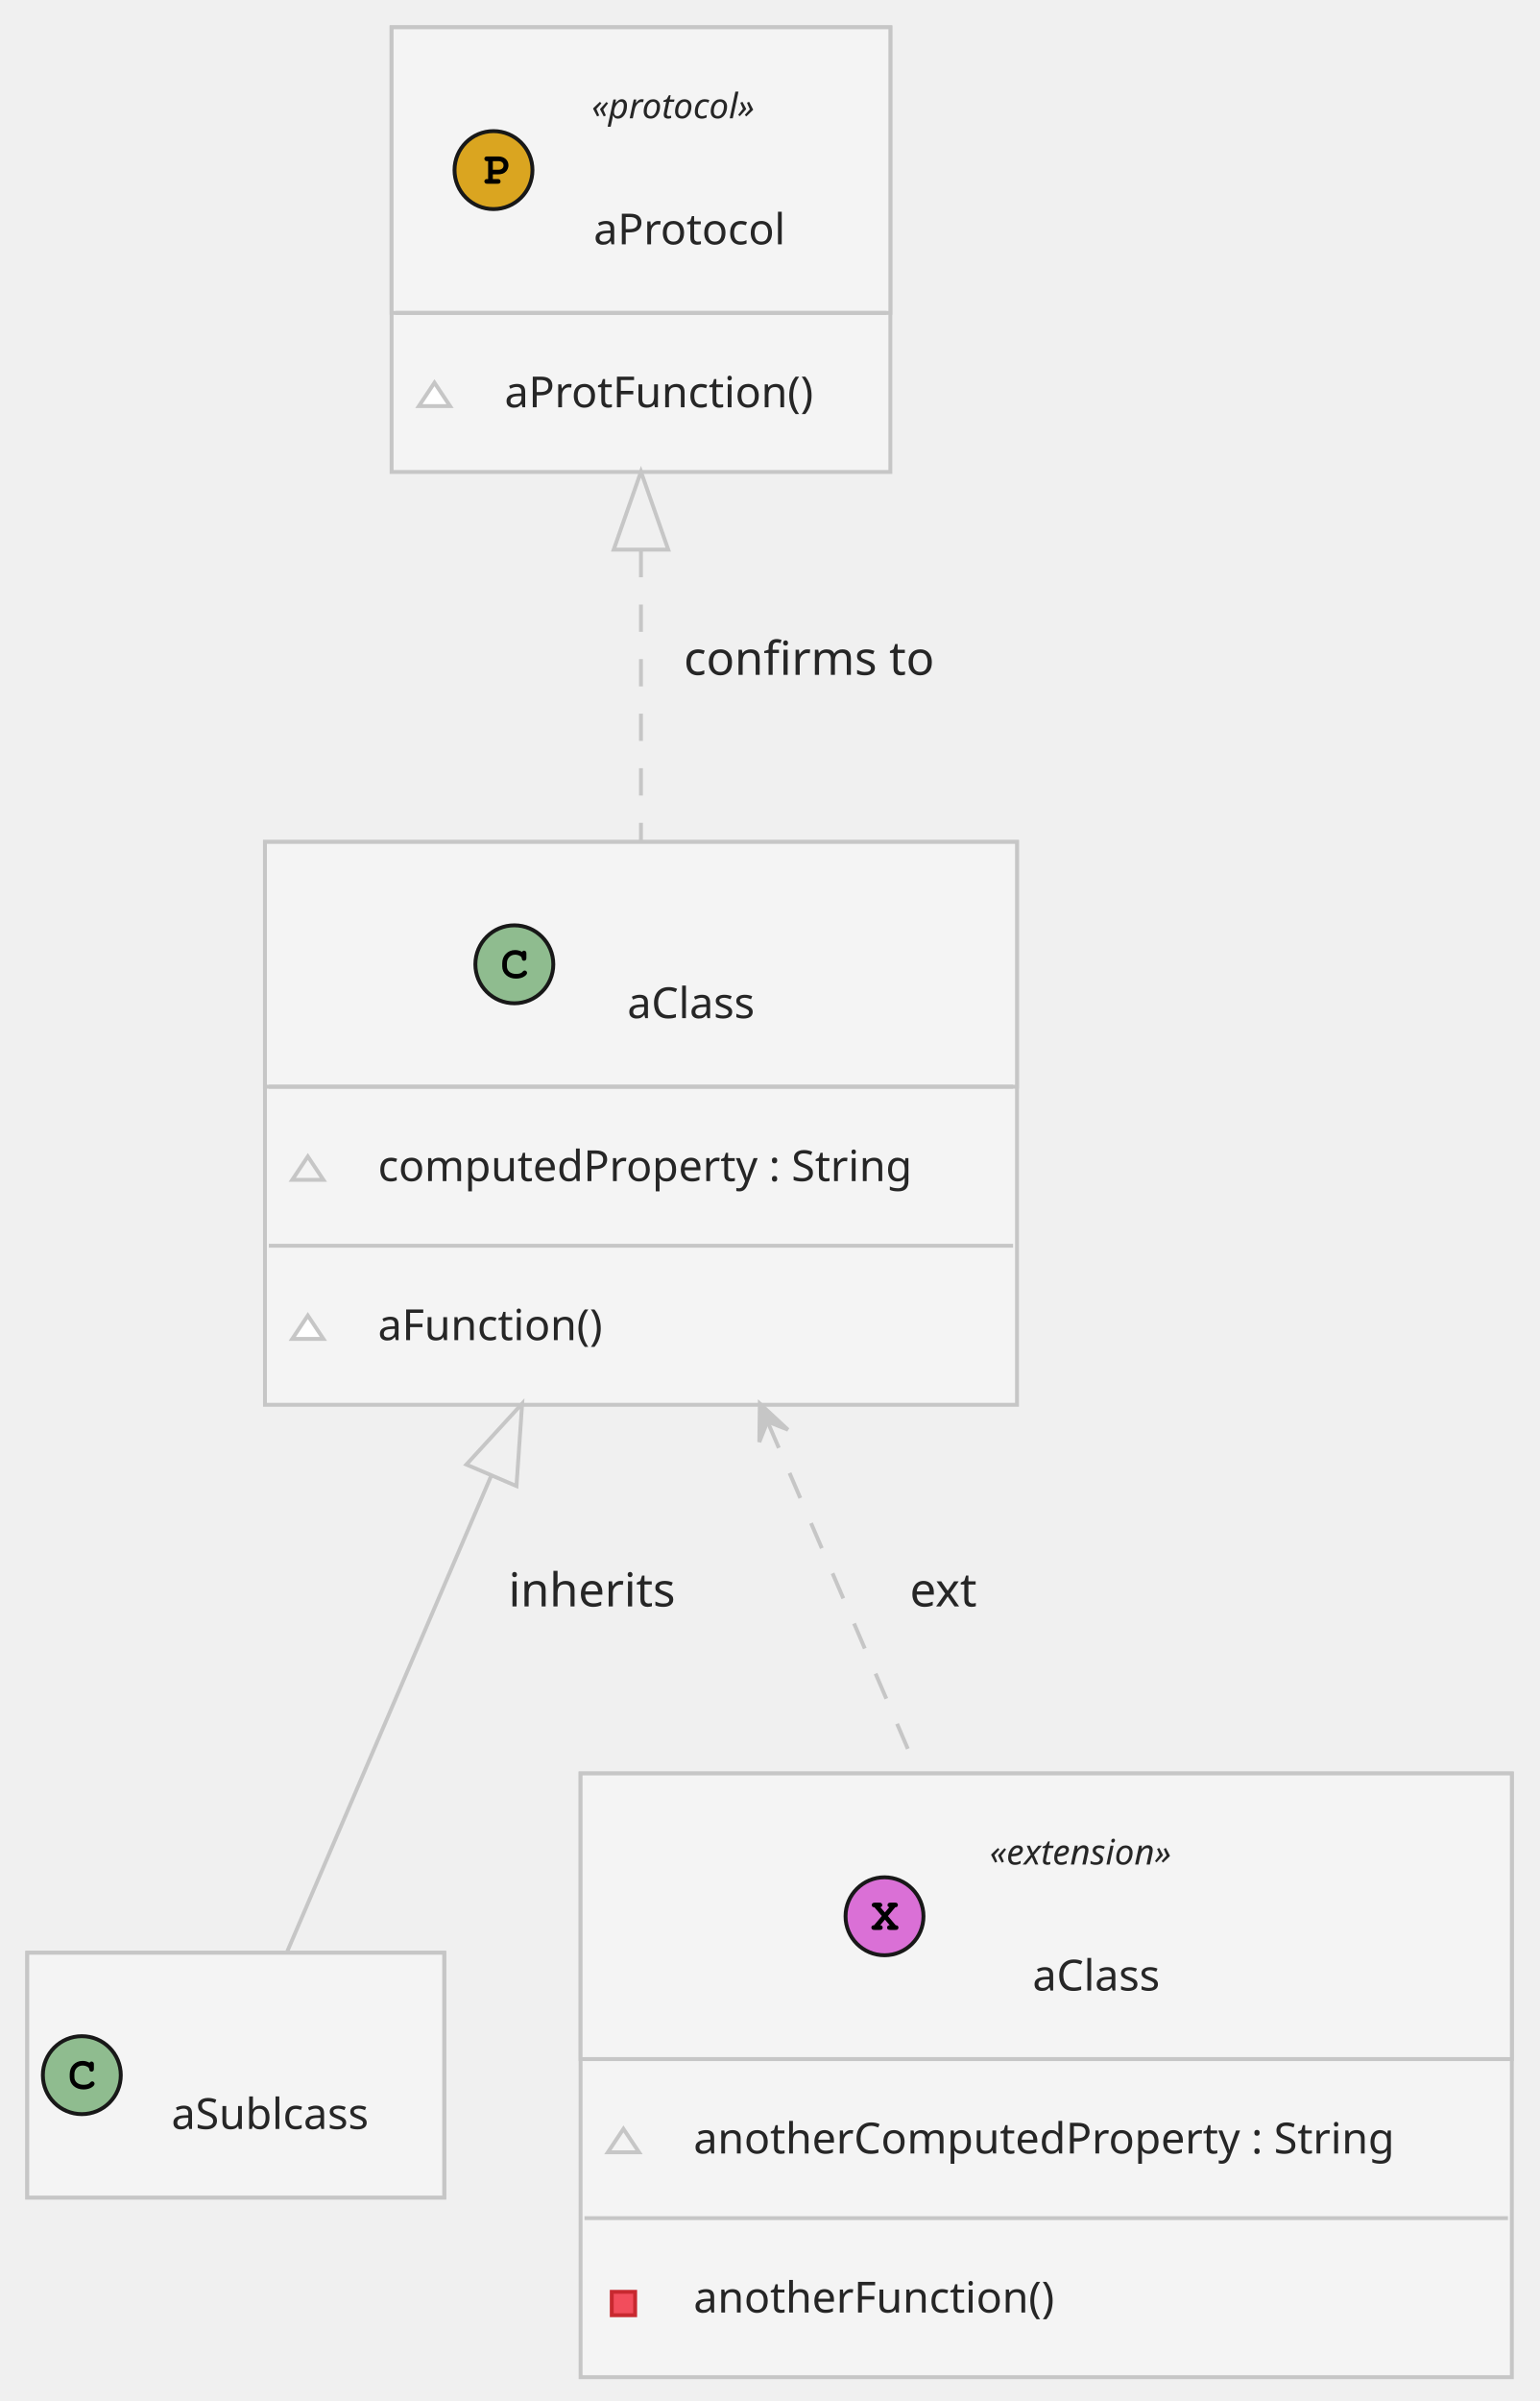
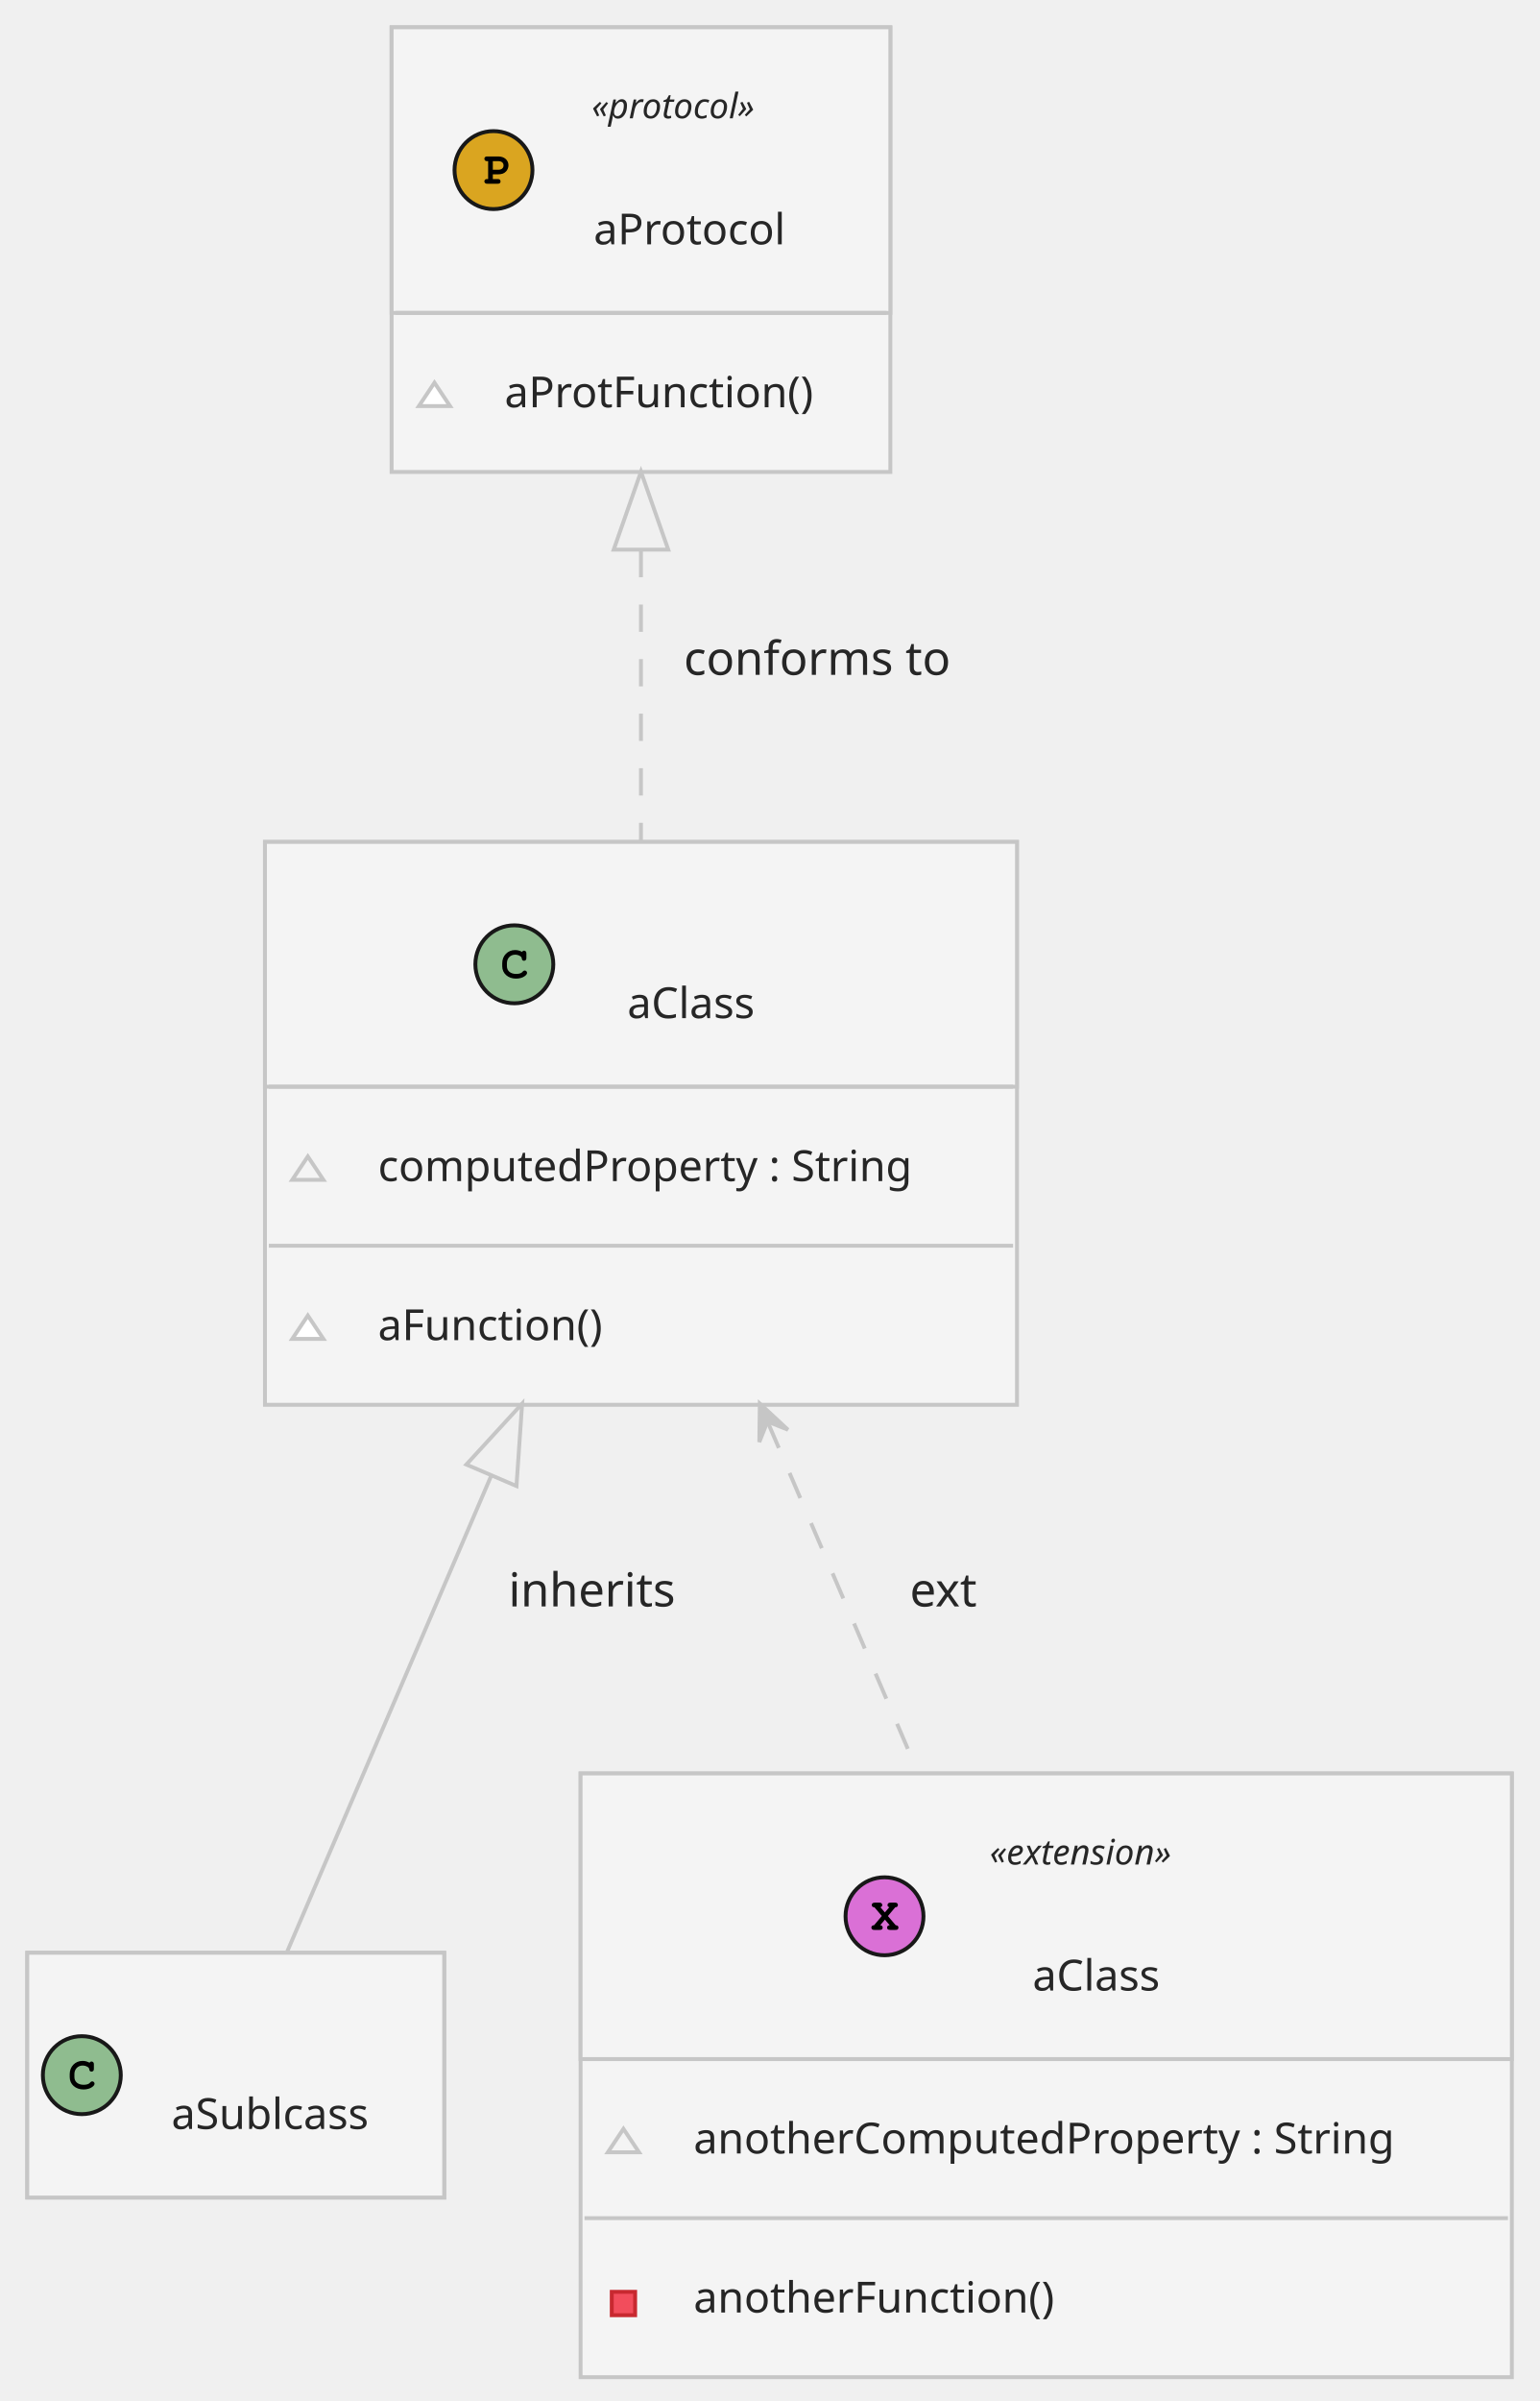
<svg xmlns="http://www.w3.org/2000/svg" contentStyleType="text/css" height="616px" preserveAspectRatio="none" style="width:395px;height:616px;" version="1.1" viewBox="0 0 395 616" width="395px" zoomAndPan="magnify">
  <defs>
    <linearGradient id="g1rngxvgi1s90e0" x1="50%" x2="50%" y1="0%" y2="100%">
      <stop offset="0%" stop-color="#F4F4F4" />
      <stop offset="100%" stop-color="#F4F4F4" />
    </linearGradient>
  </defs>
  <g>
    <g id="elem_aProtocol">
      <rect codeLine="8" fill="url(#g1rngxvgi1s90e0)" height="114.086" id="aProtocol" style="stroke:#C6C6C6;stroke-width:1.0;" width="128" x="100.5" y="7" />
      <rect fill="url(#g1rngxvgi1s90e0)" height="73.281" style="stroke:#C6C6C6;stroke-width:1.0;" width="128" x="100.5" y="7" />
      <ellipse cx="126.65" cy="43.641" fill="#DAA520" rx="10" ry="10" style="stroke:#181818;stroke-width:1.0;" />
      <path d="M126.478,44.734 L127.65,44.734 C128.775,44.734 129.369,44.531 129.9,43.953 C130.275,43.531 130.494,42.969 130.494,42.406 C130.494,41.078 129.416,40.141 127.9,40.141 L125.103,40.141 C124.791,40.141 124.697,40.156 124.588,40.234 C124.416,40.344 124.306,40.547 124.306,40.75 C124.306,40.922 124.4,41.109 124.556,41.234 C124.666,41.328 124.791,41.344 125.103,41.344 L125.275,41.344 L125.275,45.938 L125.103,45.938 C124.806,45.938 124.697,45.953 124.588,46.031 C124.416,46.125 124.306,46.344 124.306,46.547 C124.306,46.719 124.4,46.906 124.556,47.016 C124.65,47.109 124.822,47.141 125.103,47.141 L127.666,47.141 C127.9,47.141 128.088,47.109 128.166,47.062 C128.353,46.953 128.463,46.75 128.463,46.547 C128.463,46.344 128.369,46.172 128.213,46.047 C128.088,45.969 127.994,45.938 127.666,45.938 L126.478,45.938 L126.478,44.734 Z M126.478,41.344 L127.9,41.344 C128.728,41.344 129.228,41.766 129.228,42.453 C129.228,43.125 128.728,43.547 127.9,43.547 L126.478,43.547 L126.478,41.344 Z " fill="#000000" />
      <text fill="#262626" font-family="IBM Plex Sans, Noto Sans, Verdana" font-size="9" font-style="italic" lengthAdjust="spacing" textLength="52" x="151.85" y="30.354">«protocol»</text>
      <text fill="#262626" font-family="IBM Plex Sans, Noto Sans, Verdana" font-size="11" lengthAdjust="spacing" textLength="51" x="152.35" y="62.687">aProtocol</text>
      <line style="stroke:#C6C6C6;stroke-width:1.0;" x1="101.5" x2="227.5" y1="80.281" y2="80.281" />
      <polygon fill="#FFFFFF" points="111.5,98.184,107.5,104.184,115.5,104.184" style="stroke:#C6C6C6;stroke-width:1.0;" />
      <text fill="#262626" font-family="IBM Plex Sans, Noto Sans, Verdana" font-size="11" lengthAdjust="spacing" textLength="83" x="129.5" y="104.492">aProtFunction()</text>
    </g>
    <g id="elem_aSublcass">
      <rect codeLine="11" fill="url(#g1rngxvgi1s90e0)" height="62.805" id="aSublcass" style="stroke:#C6C6C6;stroke-width:1.0;" width="107" x="7" y="501" />
      <rect fill="url(#g1rngxvgi1s90e0)" height="62.805" style="stroke:#C6C6C6;stroke-width:1.0;" width="107" x="7" y="501" />
      <ellipse cx="21" cy="532.402" fill="#8FBC8F" rx="10" ry="10" style="stroke:#181818;stroke-width:1.0;" />
      <path d="M22.859,529.152 C22.203,528.84 21.781,528.746 21.156,528.746 C19.312,528.746 17.891,530.199 17.891,532.121 L17.891,532.918 C17.891,534.746 19.391,536.074 21.422,536.074 C22.281,536.074 23.109,535.856 23.625,535.465 C24.047,535.184 24.266,534.871 24.266,534.59 C24.266,534.277 23.984,533.996 23.672,533.996 C23.516,533.996 23.375,534.059 23.234,534.184 C22.906,534.527 22.906,534.527 22.781,534.59 C22.484,534.777 22,534.871 21.453,534.871 C20.016,534.871 19.094,534.09 19.094,532.887 L19.094,532.121 C19.094,530.856 19.984,529.934 21.203,529.934 C21.609,529.934 22.047,530.043 22.375,530.231 C22.719,530.418 22.844,530.574 22.906,530.856 C22.953,531.152 22.969,531.231 23.062,531.324 C23.156,531.434 23.328,531.496 23.484,531.496 C23.688,531.496 23.859,531.402 23.984,531.246 C24.062,531.137 24.094,531.012 24.094,530.699 L24.094,529.699 C24.094,529.402 24.078,529.309 24,529.199 C23.891,529.012 23.703,528.902 23.484,528.902 C23.281,528.902 23.141,528.981 22.984,529.199 L22.859,529.152 Z " fill="#000000" />
      <text fill="#262626" font-family="IBM Plex Sans, Noto Sans, Verdana" font-size="11" lengthAdjust="spacing" textLength="57" x="44" y="546.21">aSublcass</text>
    </g>
    <g id="elem_aClass">
      <rect codeLine="13" fill="url(#g1rngxvgi1s90e0)" height="144.414" id="aClass" style="stroke:#C6C6C6;stroke-width:1.0;" width="193" x="68" y="216" />
      <rect fill="url(#g1rngxvgi1s90e0)" height="62.805" style="stroke:#C6C6C6;stroke-width:1.0;" width="193" x="68" y="216" />
      <ellipse cx="132" cy="247.402" fill="#8FBC8F" rx="10" ry="10" style="stroke:#181818;stroke-width:1.0;" />
      <path d="M133.859,244.152 C133.203,243.84 132.781,243.746 132.156,243.746 C130.312,243.746 128.891,245.199 128.891,247.121 L128.891,247.918 C128.891,249.746 130.391,251.074 132.422,251.074 C133.281,251.074 134.109,250.856 134.625,250.465 C135.047,250.184 135.266,249.871 135.266,249.59 C135.266,249.277 134.984,248.996 134.672,248.996 C134.516,248.996 134.375,249.059 134.234,249.184 C133.906,249.527 133.906,249.527 133.781,249.59 C133.484,249.777 133,249.871 132.453,249.871 C131.016,249.871 130.094,249.09 130.094,247.887 L130.094,247.121 C130.094,245.856 130.984,244.934 132.203,244.934 C132.609,244.934 133.047,245.043 133.375,245.231 C133.719,245.418 133.844,245.574 133.906,245.856 C133.953,246.152 133.969,246.231 134.062,246.324 C134.156,246.434 134.328,246.496 134.484,246.496 C134.688,246.496 134.859,246.402 134.984,246.246 C135.062,246.137 135.094,246.012 135.094,245.699 L135.094,244.699 C135.094,244.402 135.078,244.309 135,244.199 C134.891,244.012 134.703,243.902 134.484,243.902 C134.281,243.902 134.141,243.981 133.984,244.199 L133.859,244.152 Z " fill="#000000" />
      <text fill="#262626" font-family="IBM Plex Sans, Noto Sans, Verdana" font-size="11" lengthAdjust="spacing" textLength="37" x="161" y="261.21">aClass</text>
      <line style="stroke:#C6C6C6;stroke-width:1.0;" x1="69" x2="260" y1="278.805" y2="278.805" />
      <polygon fill="none" points="79,296.707,75,302.707,83,302.707" style="stroke:#C6C6C6;stroke-width:1.0;" />
      <text fill="#262626" font-family="IBM Plex Sans, Noto Sans, Verdana" font-size="11" lengthAdjust="spacing" textLength="148" x="97" y="303.015">computedProperty : String</text>
      <line style="stroke:#C6C6C6;stroke-width:1.0;" x1="69" x2="260" y1="319.609" y2="319.609" />
      <polygon fill="#FFFFFF" points="79,337.512,75,343.512,83,343.512" style="stroke:#C6C6C6;stroke-width:1.0;" />
      <text fill="#262626" font-family="IBM Plex Sans, Noto Sans, Verdana" font-size="11" lengthAdjust="spacing" textLength="62" x="97" y="343.82">aFunction()</text>
    </g>
    <g id="elem_aClass0">
      <rect codeLine="17" fill="url(#g1rngxvgi1s90e0)" height="154.891" id="aClass0" style="stroke:#C6C6C6;stroke-width:1.0;" width="239" x="149" y="455" />
      <rect fill="url(#g1rngxvgi1s90e0)" height="73.281" style="stroke:#C6C6C6;stroke-width:1.0;" width="239" x="149" y="455" />
      <ellipse cx="227" cy="491.641" fill="#DA70D6" rx="10" ry="10" style="stroke:#181818;stroke-width:1.0;" />
      <path d="M227.875,491.578 L229.75,489.344 C230.172,489.328 230.438,489.109 230.438,488.75 C230.438,488.547 230.359,488.375 230.188,488.25 C230.062,488.172 229.969,488.141 229.641,488.141 L228.562,488.141 C228.297,488.141 228.109,488.188 228.016,488.266 C227.859,488.375 227.766,488.562 227.766,488.75 C227.766,489.016 227.875,489.172 228.219,489.328 L227.094,490.641 L225.953,489.328 C226.312,489.172 226.422,489.016 226.422,488.75 C226.422,488.547 226.312,488.375 226.156,488.25 C226.047,488.172 225.953,488.141 225.609,488.141 L224.516,488.141 C224.438,488.141 224.422,488.141 224.281,488.172 C223.938,488.203 223.734,488.422 223.734,488.75 C223.734,489.109 223.984,489.328 224.422,489.344 L226.312,491.562 L224.328,493.938 C223.891,493.938 223.625,494.172 223.625,494.547 C223.625,494.734 223.719,494.906 223.875,495.031 C223.984,495.109 224.125,495.141 224.406,495.141 L225.75,495.141 C226,495.141 226.156,495.109 226.25,495.062 C226.422,494.953 226.531,494.75 226.531,494.547 C226.531,494.188 226.297,493.969 225.891,493.938 L227.109,492.5 L228.328,493.938 C227.906,493.969 227.656,494.188 227.656,494.547 C227.656,494.938 227.922,495.141 228.453,495.141 L229.781,495.141 C230.047,495.141 230.203,495.109 230.297,495.062 C230.469,494.953 230.578,494.75 230.578,494.547 C230.578,494.172 230.328,493.953 229.875,493.938 L227.875,491.578 Z " fill="#000000" />
      <text fill="#262626" font-family="IBM Plex Sans, Noto Sans, Verdana" font-size="9" font-style="italic" lengthAdjust="spacing" textLength="59" x="254" y="478.354">«extension»</text>
      <text fill="#262626" font-family="IBM Plex Sans, Noto Sans, Verdana" font-size="11" lengthAdjust="spacing" textLength="37" x="265" y="510.687">aClass</text>
      <line style="stroke:#C6C6C6;stroke-width:1.0;" x1="150" x2="387" y1="528.281" y2="528.281" />
      <polygon fill="none" points="160,546.184,156,552.184,164,552.184" style="stroke:#C6C6C6;stroke-width:1.0;" />
      <text fill="#262626" font-family="IBM Plex Sans, Noto Sans, Verdana" font-size="11" lengthAdjust="spacing" textLength="194" x="178" y="552.492">anotherComputedProperty : String</text>
      <line style="stroke:#C6C6C6;stroke-width:1.0;" x1="150" x2="387" y1="569.086" y2="569.086" />
      <rect fill="#F24D5C" height="6" style="stroke:#C82930;stroke-width:1.0;" width="6" x="157" y="587.988" />
      <text fill="#262626" font-family="IBM Plex Sans, Noto Sans, Verdana" font-size="11" lengthAdjust="spacing" textLength="99" x="178" y="593.296">anotherFunction()</text>
    </g>
    <g id="link_aClass_aSublcass">
      <path codeLine="21" d="M126.033,378.694 C107.657,421.543 86.857,470.042 73.715,500.686 " fill="none" id="aClass-backto-aSublcass" style="stroke:#C6C6C6;stroke-width:1.0;" />
      <polygon fill="none" points="119.683,375.741,133.999,360.119,132.55,381.259,119.683,375.741" style="stroke:#C6C6C6;stroke-width:1.0;" />
      <text fill="#262626" font-family="IBM Plex Sans, Noto Sans, Verdana" font-size="12" lengthAdjust="spacing" textLength="44" x="130.5" y="412.139">inherits</text>
    </g>
    <g id="link_aProtocol_aClass">
      <path codeLine="22" d="M164.5,141.095 C164.5,165.309 164.5,191.99 164.5,215.842 " fill="none" id="aProtocol-backto-aClass" style="stroke:#C6C6C6;stroke-width:1.0;stroke-dasharray:7.0,7.0;" />
      <polygon fill="none" points="157.5,141.02,164.5,121.02,171.5,141.02,157.5,141.02" style="stroke:#C6C6C6;stroke-width:1.0;" />
-       <text fill="#262626" font-family="IBM Plex Sans, Noto Sans, Verdana" font-size="12" lengthAdjust="spacing" textLength="68" x="175.5" y="173.139">confirms to</text>
+       <text fill="#262626" font-family="IBM Plex Sans, Noto Sans, Verdana" font-size="12" lengthAdjust="spacing" textLength="68" x="175.5" y="173.139">conforms to</text>
    </g>
    <g id="link_aClass_aClass0">
      <path codeLine="23" d="M197.113,365.046 C209.387,393.665 223.343,426.207 235.64,454.879 " fill="none" id="aClass-backto-aClass0" style="stroke:#C6C6C6;stroke-width:1.0;stroke-dasharray:7.0,7.0;" />
      <polygon fill="#C6C6C6" points="195.001,360.119,194.87,369.967,196.971,364.715,202.223,366.815,195.001,360.119" style="stroke:#C6C6C6;stroke-width:1.0;" />
      <text fill="#262626" font-family="IBM Plex Sans, Noto Sans, Verdana" font-size="12" lengthAdjust="spacing" textLength="19" x="233.5" y="412.139">ext</text>
    </g>
  </g>
</svg>
